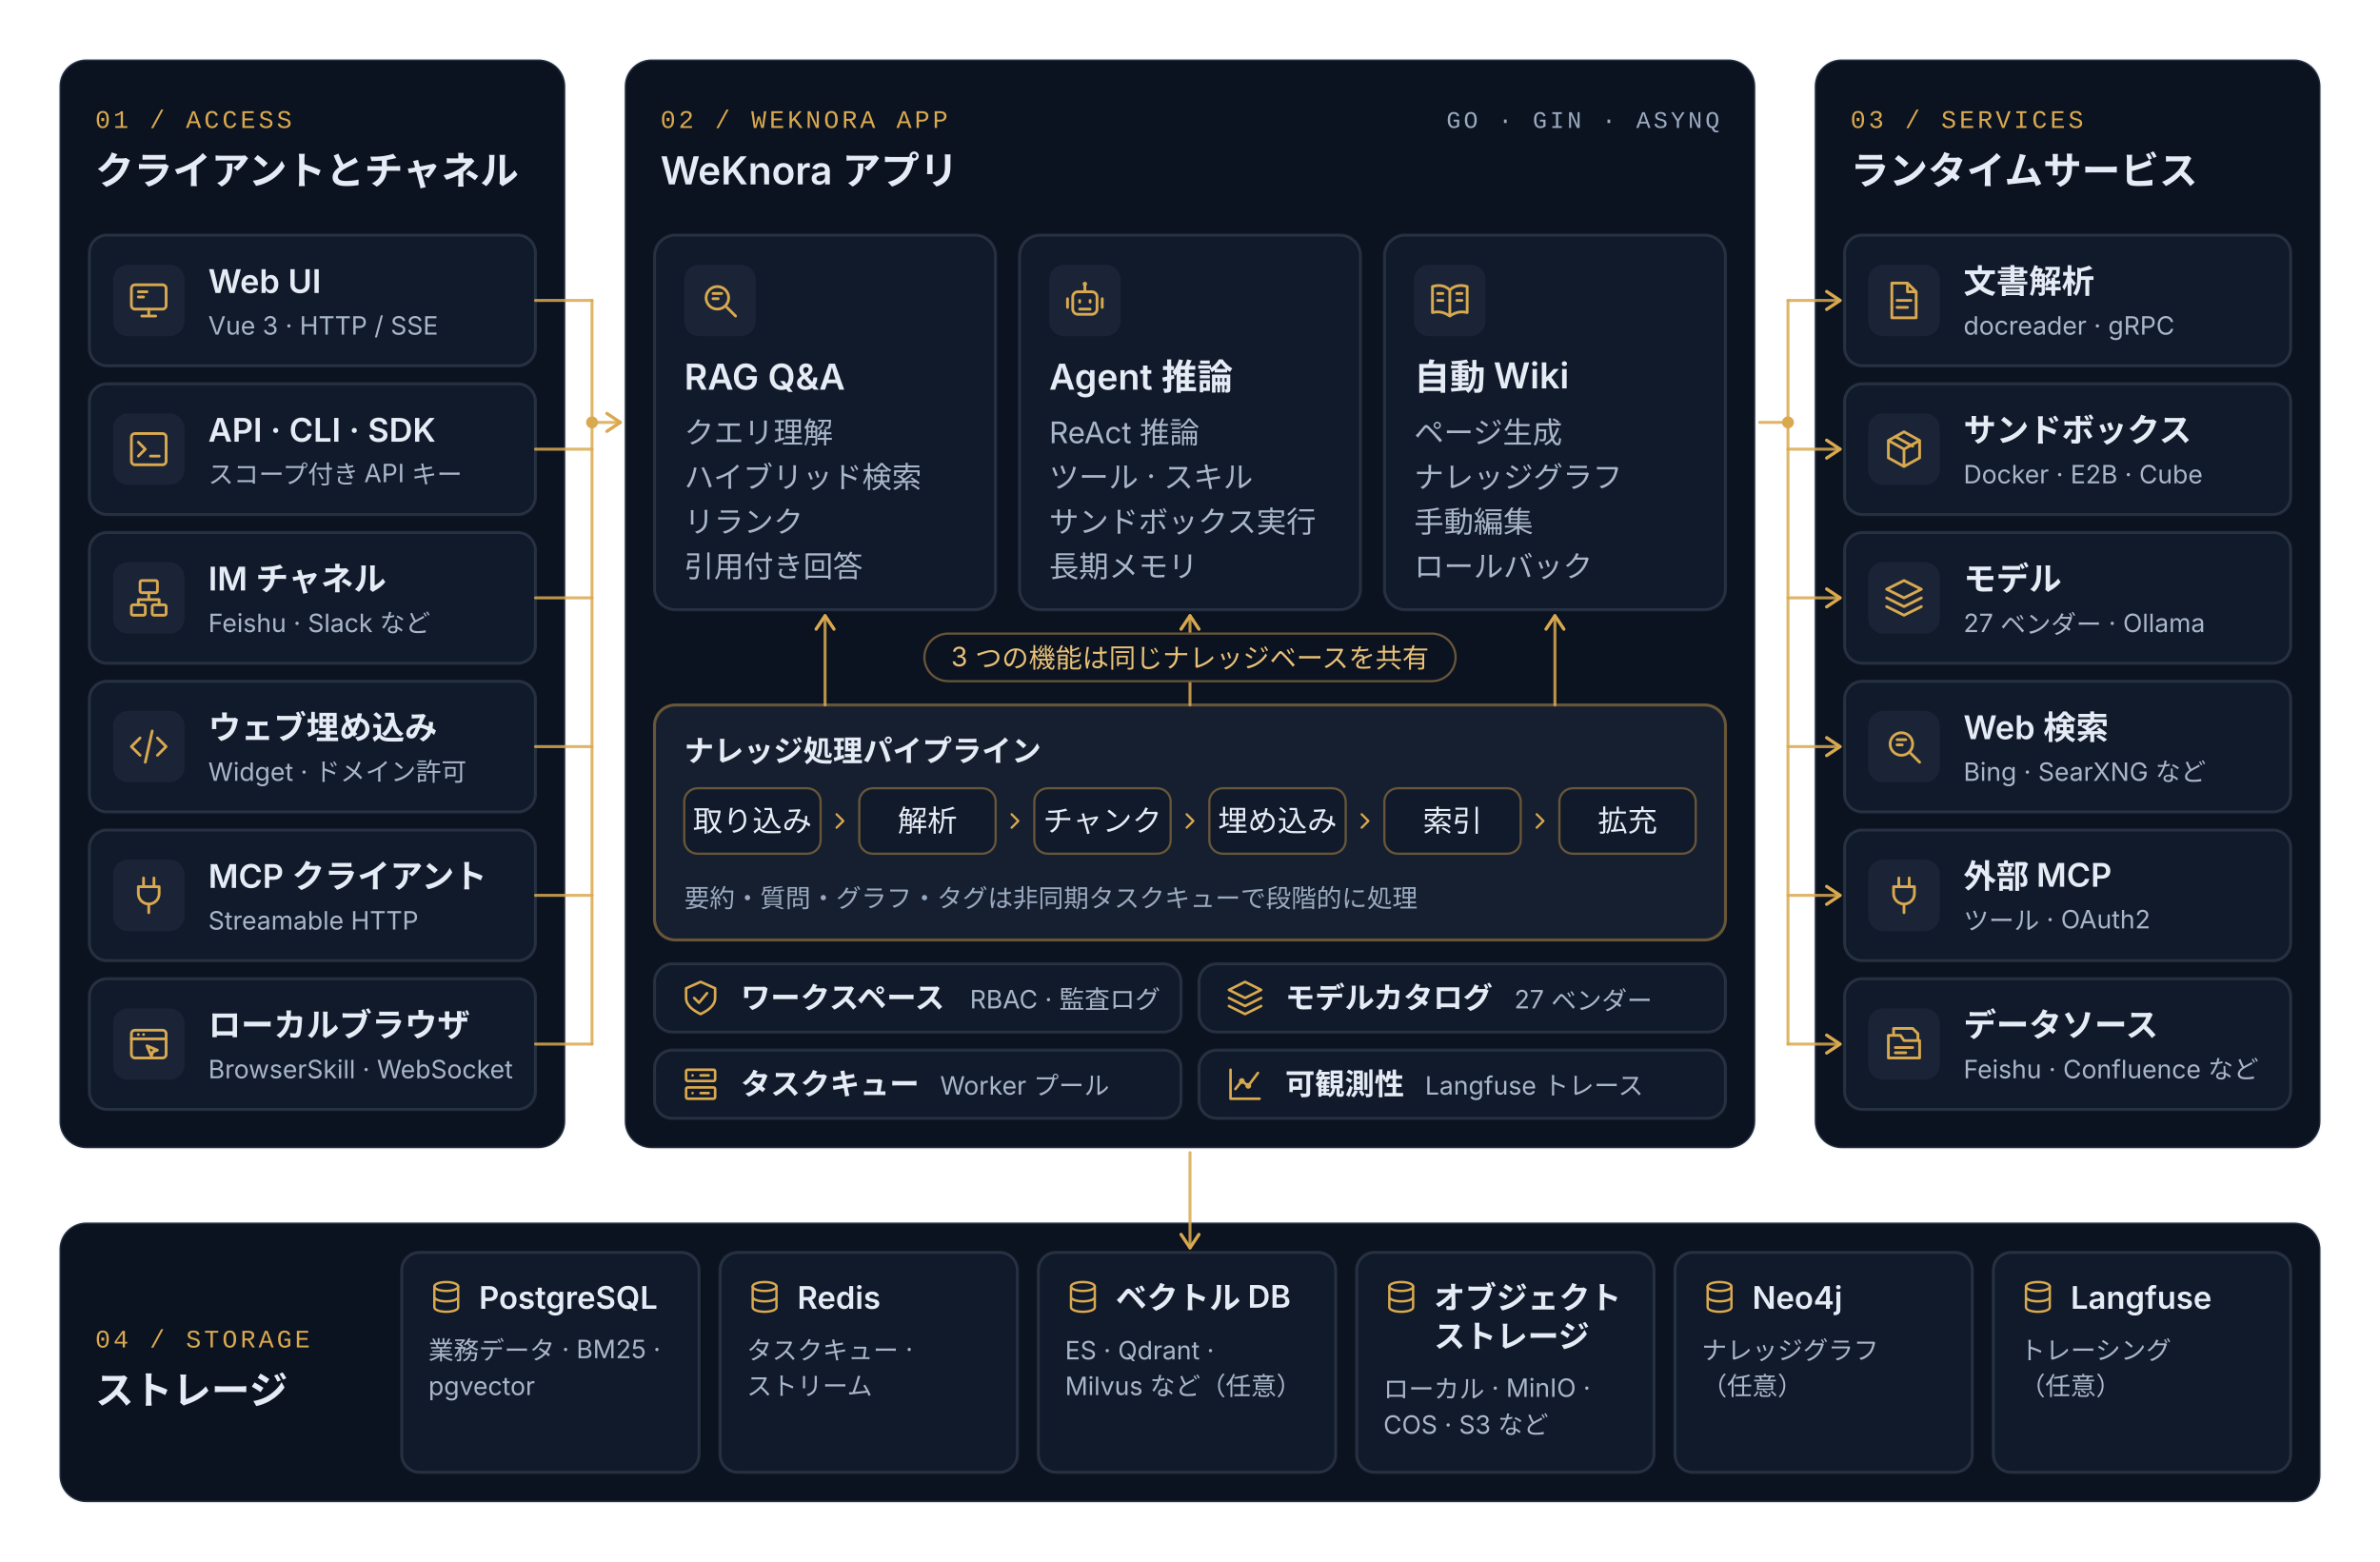
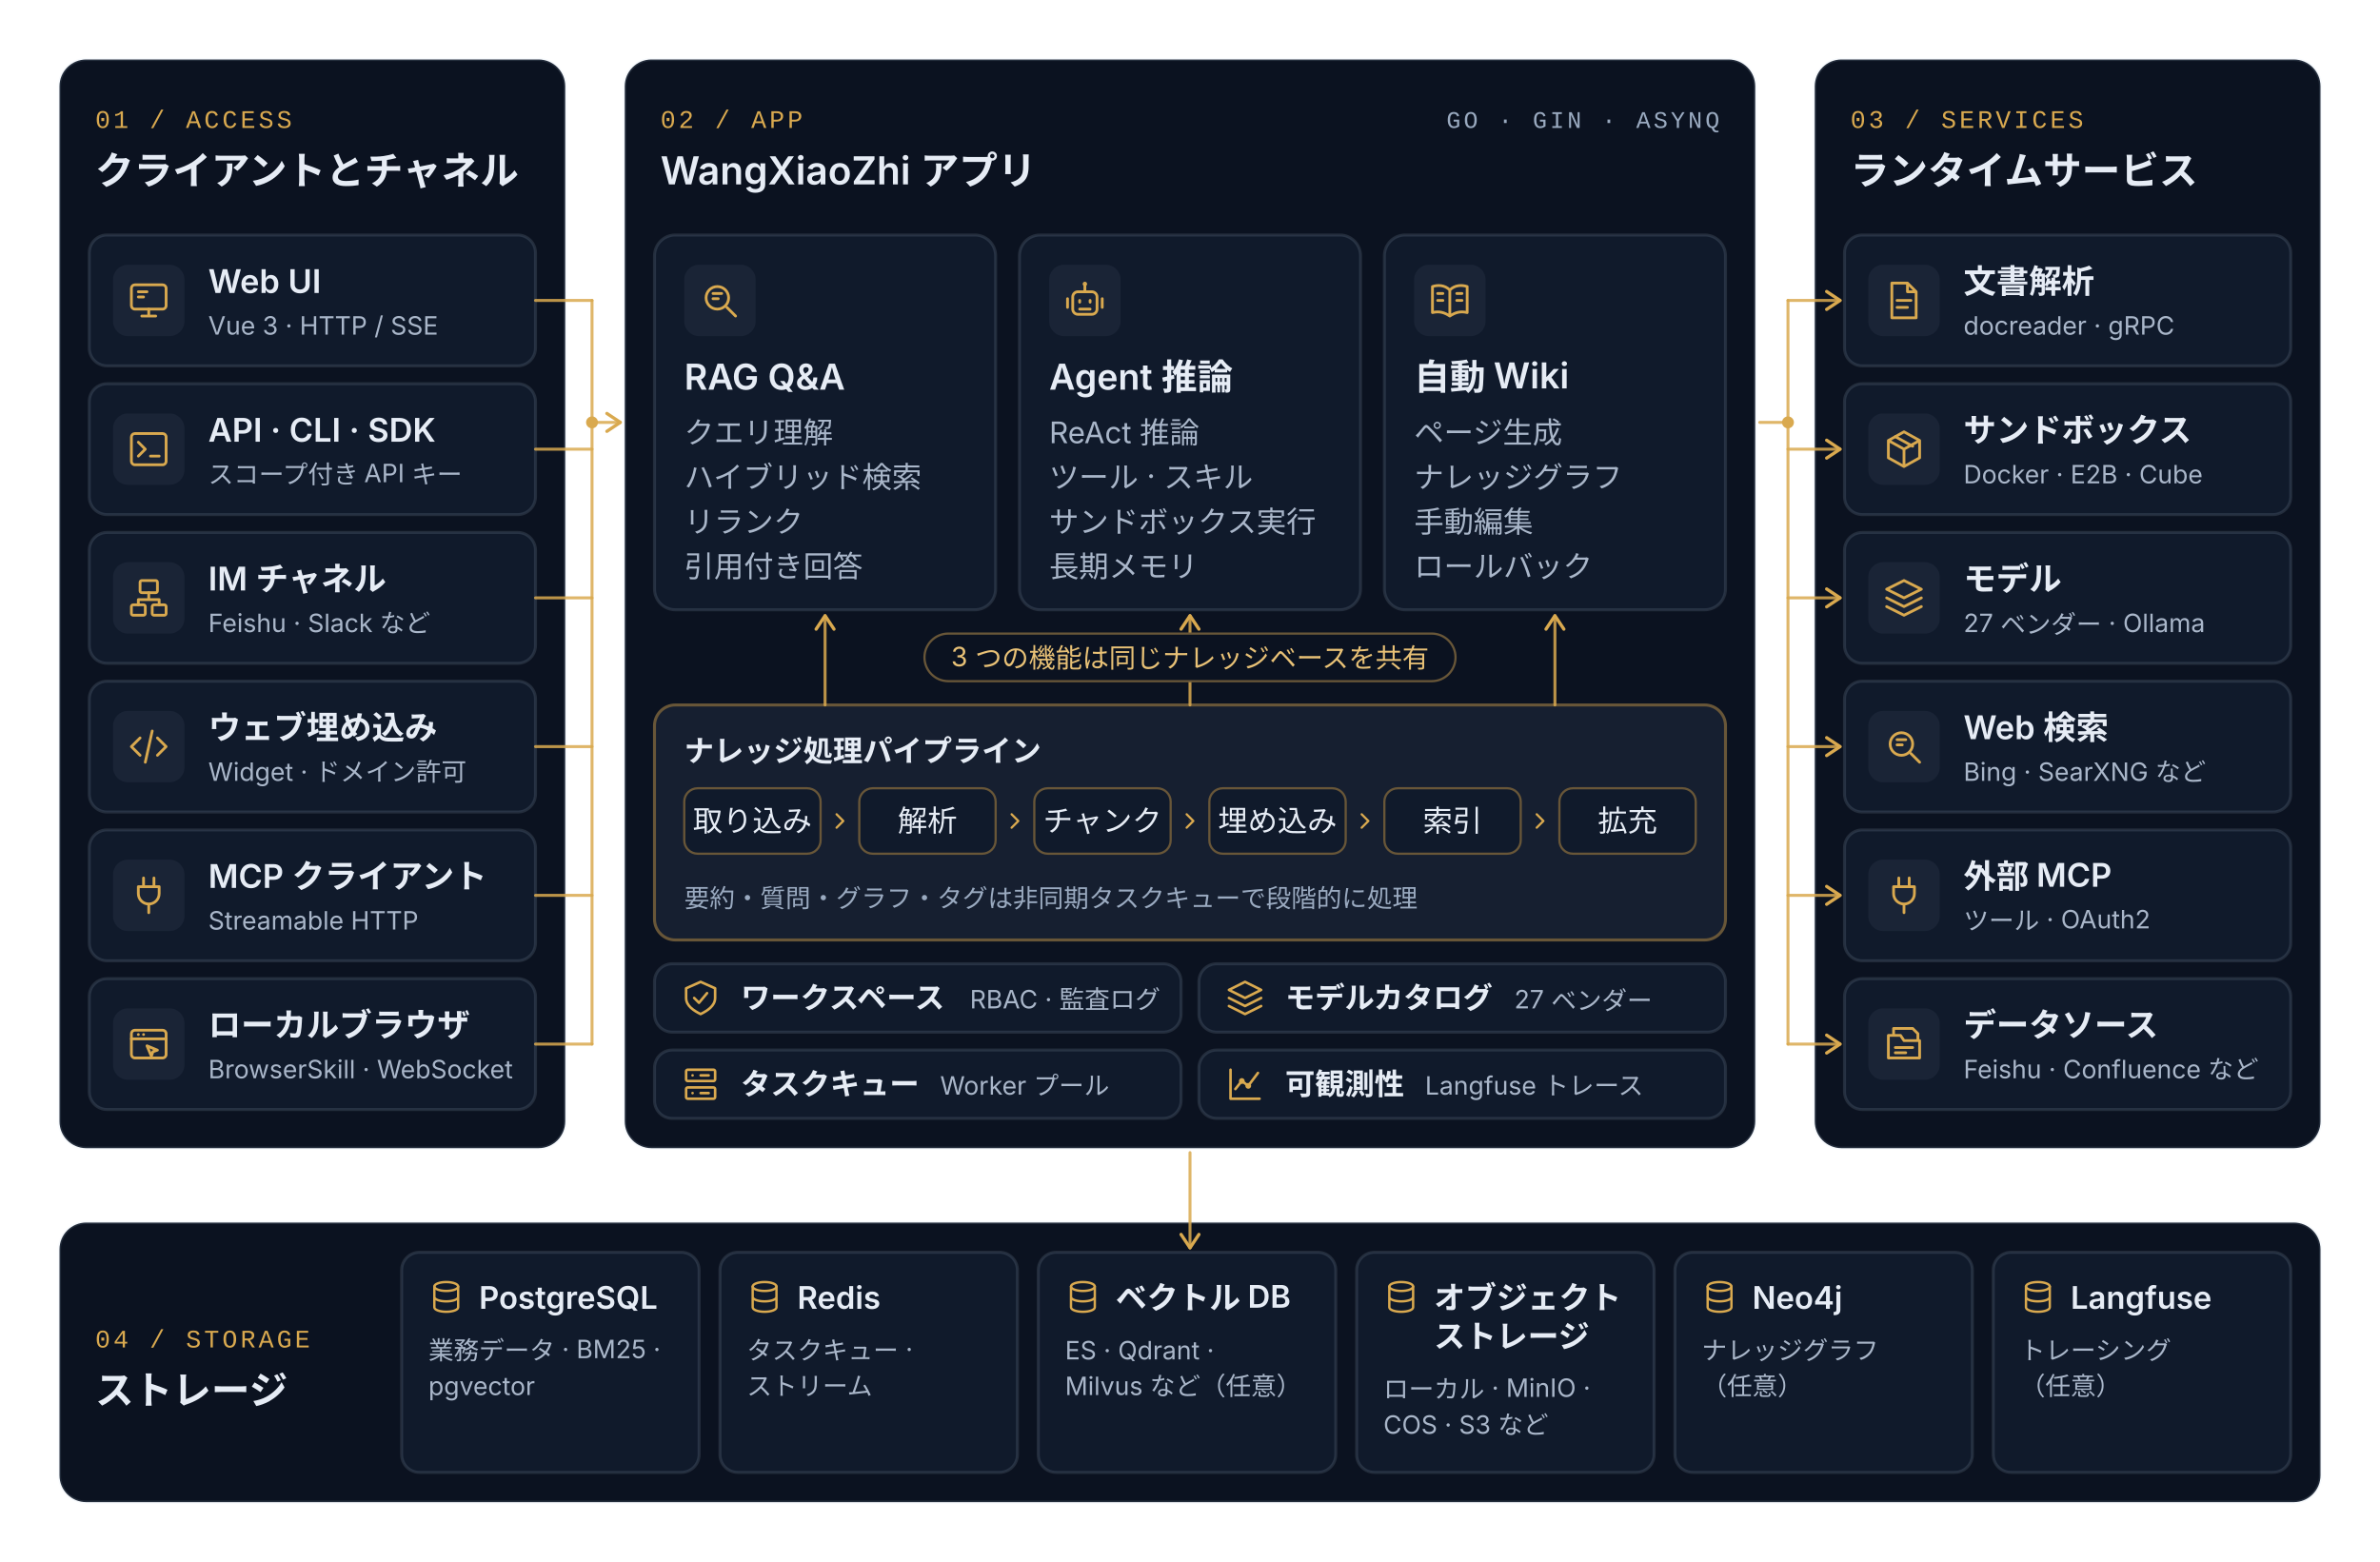
- <svg xmlns="http://www.w3.org/2000/svg" viewBox="0 0 1600 1050" width="1600" height="1050" role="img" aria-label="WeKnora architecture">
+ <svg xmlns="http://www.w3.org/2000/svg" viewBox="0 0 1600 1050" width="1600" height="1050" role="img" aria-label="WangXiaoZhi architecture">
  <rect width="1600" height="1050" fill="none" />
  <rect x="40" y="40" width="340" height="732" rx="18" fill="#0b1220" stroke="rgba(190,208,232,.14)" stroke-width="2" />
  <text x="64" y="86" font-family="'JetBrains Mono', SFMono-Regular, 'SF Mono', Menlo, Consolas, 'Liberation Mono', monospace" font-size="17" letter-spacing="2" fill="#d9a94f">01 / ACCESS</text>
  <text x="64" y="124" font-family="Inter, -apple-system, BlinkMacSystemFont, 'Segoe UI', 'Hiragino Sans', 'Hiragino Kaku Gothic ProN', 'Yu Gothic', Meiryo, 'Noto Sans CJK JP', sans-serif" font-size="26" font-weight="600" fill="#e6ecf5">クライアントとチャネル</text>
  <rect x="60" y="158" width="300" height="88" rx="12" fill="#101a2b" stroke="rgba(190,208,232,.14)" stroke-width="2" />
  <rect x="76" y="178" width="48" height="48" rx="10" fill="#1a2436" />
  <g transform="translate(86 188) scale(1.166667)" fill="none" stroke="#d9a94f" stroke-width="1.6" stroke-linecap="round" stroke-linejoin="round">
    <rect x="2" y="3" width="20" height="14" rx="2" />
    <path d="M8 21h8m-4-4v4M6 7h5m-5 3h3" />
  </g>
  <text x="140" y="197" font-family="Inter, -apple-system, BlinkMacSystemFont, 'Segoe UI', 'Hiragino Sans', 'Hiragino Kaku Gothic ProN', 'Yu Gothic', Meiryo, 'Noto Sans CJK JP', sans-serif" font-size="22" font-weight="600" fill="#e6ecf5">Web UI</text>
  <text x="140" y="225" font-family="Inter, -apple-system, BlinkMacSystemFont, 'Segoe UI', 'Hiragino Sans', 'Hiragino Kaku Gothic ProN', 'Yu Gothic', Meiryo, 'Noto Sans CJK JP', sans-serif" font-size="17" fill="#a9b6c9">Vue 3 · HTTP / SSE</text>
  <rect x="60" y="258" width="300" height="88" rx="12" fill="#101a2b" stroke="rgba(190,208,232,.14)" stroke-width="2" />
  <rect x="76" y="278" width="48" height="48" rx="10" fill="#1a2436" />
  <g transform="translate(86 288) scale(1.166667)" fill="none" stroke="#d9a94f" stroke-width="1.6" stroke-linecap="round" stroke-linejoin="round">
    <rect x="2" y="3" width="20" height="18" rx="2" />
    <path d="m6 8 4 4-4 4m7 0h5" />
  </g>
  <text x="140" y="297" font-family="Inter, -apple-system, BlinkMacSystemFont, 'Segoe UI', 'Hiragino Sans', 'Hiragino Kaku Gothic ProN', 'Yu Gothic', Meiryo, 'Noto Sans CJK JP', sans-serif" font-size="22" font-weight="600" fill="#e6ecf5">API · CLI · SDK</text>
  <text x="140" y="325" font-family="Inter, -apple-system, BlinkMacSystemFont, 'Segoe UI', 'Hiragino Sans', 'Hiragino Kaku Gothic ProN', 'Yu Gothic', Meiryo, 'Noto Sans CJK JP', sans-serif" font-size="17" fill="#a9b6c9">スコープ付き API キー</text>
  <rect x="60" y="358" width="300" height="88" rx="12" fill="#101a2b" stroke="rgba(190,208,232,.14)" stroke-width="2" />
  <rect x="76" y="378" width="48" height="48" rx="10" fill="#1a2436" />
  <g transform="translate(86 388) scale(1.166667)" fill="none" stroke="#d9a94f" stroke-width="1.6" stroke-linecap="round" stroke-linejoin="round">
    <rect x="7" y="2" width="10" height="7" rx="1" />
    <rect x="2" y="16" width="8" height="6" rx="1" />
    <rect x="14" y="16" width="8" height="6" rx="1" />
    <path d="M12 9v4m-6 3v-3h12v3" />
  </g>
  <text x="140" y="397" font-family="Inter, -apple-system, BlinkMacSystemFont, 'Segoe UI', 'Hiragino Sans', 'Hiragino Kaku Gothic ProN', 'Yu Gothic', Meiryo, 'Noto Sans CJK JP', sans-serif" font-size="22" font-weight="600" fill="#e6ecf5">IM チャネル</text>
  <text x="140" y="425" font-family="Inter, -apple-system, BlinkMacSystemFont, 'Segoe UI', 'Hiragino Sans', 'Hiragino Kaku Gothic ProN', 'Yu Gothic', Meiryo, 'Noto Sans CJK JP', sans-serif" font-size="17" fill="#a9b6c9">Feishu · Slack など</text>
  <rect x="60" y="458" width="300" height="88" rx="12" fill="#101a2b" stroke="rgba(190,208,232,.14)" stroke-width="2" />
  <rect x="76" y="478" width="48" height="48" rx="10" fill="#1a2436" />
  <g transform="translate(86 488) scale(1.166667)" fill="none" stroke="#d9a94f" stroke-width="1.6" stroke-linecap="round" stroke-linejoin="round">
    <path d="m7 7-5 5 5 5m10-10 5 5-5 5m-3-14-4 18" />
  </g>
  <text x="140" y="497" font-family="Inter, -apple-system, BlinkMacSystemFont, 'Segoe UI', 'Hiragino Sans', 'Hiragino Kaku Gothic ProN', 'Yu Gothic', Meiryo, 'Noto Sans CJK JP', sans-serif" font-size="22" font-weight="600" fill="#e6ecf5">ウェブ埋め込み</text>
  <text x="140" y="525" font-family="Inter, -apple-system, BlinkMacSystemFont, 'Segoe UI', 'Hiragino Sans', 'Hiragino Kaku Gothic ProN', 'Yu Gothic', Meiryo, 'Noto Sans CJK JP', sans-serif" font-size="17" fill="#a9b6c9">Widget · ドメイン許可</text>
  <rect x="60" y="558" width="300" height="88" rx="12" fill="#101a2b" stroke="rgba(190,208,232,.14)" stroke-width="2" />
  <rect x="76" y="578" width="48" height="48" rx="10" fill="#1a2436" />
  <g transform="translate(86 588) scale(1.166667)" fill="none" stroke="#d9a94f" stroke-width="1.6" stroke-linecap="round" stroke-linejoin="round">
    <path d="M9 2v5m6-5v5M6 7h12v4a6 6 0 0 1-12 0V7Zm6 10v5" />
  </g>
  <text x="140" y="597" font-family="Inter, -apple-system, BlinkMacSystemFont, 'Segoe UI', 'Hiragino Sans', 'Hiragino Kaku Gothic ProN', 'Yu Gothic', Meiryo, 'Noto Sans CJK JP', sans-serif" font-size="22" font-weight="600" fill="#e6ecf5">MCP クライアント</text>
  <text x="140" y="625" font-family="Inter, -apple-system, BlinkMacSystemFont, 'Segoe UI', 'Hiragino Sans', 'Hiragino Kaku Gothic ProN', 'Yu Gothic', Meiryo, 'Noto Sans CJK JP', sans-serif" font-size="17" fill="#a9b6c9">Streamable HTTP</text>
  <rect x="60" y="658" width="300" height="88" rx="12" fill="#101a2b" stroke="rgba(190,208,232,.14)" stroke-width="2" />
  <rect x="76" y="678" width="48" height="48" rx="10" fill="#1a2436" />
  <g transform="translate(86 688) scale(1.166667)" fill="none" stroke="#d9a94f" stroke-width="1.6" stroke-linecap="round" stroke-linejoin="round">
    <rect x="2" y="4" width="20" height="16" rx="2" />
    <path d="M2 9h20M6 6.5h.01M9 6.5h.01" />
    <path d="m11 13 6 2.5-2.6.9-.9 2.6Z" />
  </g>
  <text x="140" y="697" font-family="Inter, -apple-system, BlinkMacSystemFont, 'Segoe UI', 'Hiragino Sans', 'Hiragino Kaku Gothic ProN', 'Yu Gothic', Meiryo, 'Noto Sans CJK JP', sans-serif" font-size="22" font-weight="600" fill="#e6ecf5">ローカルブラウザ</text>
  <text x="140" y="725" font-family="Inter, -apple-system, BlinkMacSystemFont, 'Segoe UI', 'Hiragino Sans', 'Hiragino Kaku Gothic ProN', 'Yu Gothic', Meiryo, 'Noto Sans CJK JP', sans-serif" font-size="17" fill="#a9b6c9">BrowserSkill · WebSocket</text>
  <rect x="1220" y="40" width="340" height="732" rx="18" fill="#0b1220" stroke="rgba(190,208,232,.14)" stroke-width="2" />
  <text x="1244" y="86" font-family="'JetBrains Mono', SFMono-Regular, 'SF Mono', Menlo, Consolas, 'Liberation Mono', monospace" font-size="17" letter-spacing="2" fill="#d9a94f">03 / SERVICES</text>
  <text x="1244" y="124" font-family="Inter, -apple-system, BlinkMacSystemFont, 'Segoe UI', 'Hiragino Sans', 'Hiragino Kaku Gothic ProN', 'Yu Gothic', Meiryo, 'Noto Sans CJK JP', sans-serif" font-size="26" font-weight="600" fill="#e6ecf5">ランタイムサービス</text>
  <rect x="1240" y="158" width="300" height="88" rx="12" fill="#101a2b" stroke="rgba(190,208,232,.14)" stroke-width="2" />
  <rect x="1256" y="178" width="48" height="48" rx="10" fill="#1a2436" />
  <g transform="translate(1266 188) scale(1.166667)" fill="none" stroke="#d9a94f" stroke-width="1.6" stroke-linecap="round" stroke-linejoin="round">
    <path d="M14 2H5v20h14V7l-5-5Zm0 0v5h5M8 12h8m-8 4h6" />
  </g>
  <text x="1320" y="197" font-family="Inter, -apple-system, BlinkMacSystemFont, 'Segoe UI', 'Hiragino Sans', 'Hiragino Kaku Gothic ProN', 'Yu Gothic', Meiryo, 'Noto Sans CJK JP', sans-serif" font-size="22" font-weight="600" fill="#e6ecf5">文書解析</text>
  <text x="1320" y="225" font-family="Inter, -apple-system, BlinkMacSystemFont, 'Segoe UI', 'Hiragino Sans', 'Hiragino Kaku Gothic ProN', 'Yu Gothic', Meiryo, 'Noto Sans CJK JP', sans-serif" font-size="17" fill="#a9b6c9">docreader · gRPC</text>
  <rect x="1240" y="258" width="300" height="88" rx="12" fill="#101a2b" stroke="rgba(190,208,232,.14)" stroke-width="2" />
  <rect x="1256" y="278" width="48" height="48" rx="10" fill="#1a2436" />
  <g transform="translate(1266 288) scale(1.166667)" fill="none" stroke="#d9a94f" stroke-width="1.6" stroke-linecap="round" stroke-linejoin="round">
    <path d="m12 2 9 5v10l-9 5-9-5V7l9-5Zm0 10 9-5M12 12 3 7m9 5v10" />
    <path d="m7 4.8 10 5.5" />
  </g>
  <text x="1320" y="297" font-family="Inter, -apple-system, BlinkMacSystemFont, 'Segoe UI', 'Hiragino Sans', 'Hiragino Kaku Gothic ProN', 'Yu Gothic', Meiryo, 'Noto Sans CJK JP', sans-serif" font-size="22" font-weight="600" fill="#e6ecf5">サンドボックス</text>
  <text x="1320" y="325" font-family="Inter, -apple-system, BlinkMacSystemFont, 'Segoe UI', 'Hiragino Sans', 'Hiragino Kaku Gothic ProN', 'Yu Gothic', Meiryo, 'Noto Sans CJK JP', sans-serif" font-size="17" fill="#a9b6c9">Docker · E2B · Cube</text>
  <rect x="1240" y="358" width="300" height="88" rx="12" fill="#101a2b" stroke="rgba(190,208,232,.14)" stroke-width="2" />
  <rect x="1256" y="378" width="48" height="48" rx="10" fill="#1a2436" />
  <g transform="translate(1266 388) scale(1.166667)" fill="none" stroke="#d9a94f" stroke-width="1.6" stroke-linecap="round" stroke-linejoin="round">
    <path d="m12 2 10 5-10 5L2 7l10-5Zm-10 10 10 5 10-5M2 17l10 5 10-5" />
  </g>
  <text x="1320" y="397" font-family="Inter, -apple-system, BlinkMacSystemFont, 'Segoe UI', 'Hiragino Sans', 'Hiragino Kaku Gothic ProN', 'Yu Gothic', Meiryo, 'Noto Sans CJK JP', sans-serif" font-size="22" font-weight="600" fill="#e6ecf5">モデル</text>
  <text x="1320" y="425" font-family="Inter, -apple-system, BlinkMacSystemFont, 'Segoe UI', 'Hiragino Sans', 'Hiragino Kaku Gothic ProN', 'Yu Gothic', Meiryo, 'Noto Sans CJK JP', sans-serif" font-size="17" fill="#a9b6c9">27 ベンダー · Ollama</text>
  <rect x="1240" y="458" width="300" height="88" rx="12" fill="#101a2b" stroke="rgba(190,208,232,.14)" stroke-width="2" />
  <rect x="1256" y="478" width="48" height="48" rx="10" fill="#1a2436" />
  <g transform="translate(1266 488) scale(1.166667)" fill="none" stroke="#d9a94f" stroke-width="1.6" stroke-linecap="round" stroke-linejoin="round">
    <circle cx="10.5" cy="10.5" r="6.5" />
    <path d="m16 16 5 5M8 8h5M8 11h3" />
  </g>
  <text x="1320" y="497" font-family="Inter, -apple-system, BlinkMacSystemFont, 'Segoe UI', 'Hiragino Sans', 'Hiragino Kaku Gothic ProN', 'Yu Gothic', Meiryo, 'Noto Sans CJK JP', sans-serif" font-size="22" font-weight="600" fill="#e6ecf5">Web 検索</text>
  <text x="1320" y="525" font-family="Inter, -apple-system, BlinkMacSystemFont, 'Segoe UI', 'Hiragino Sans', 'Hiragino Kaku Gothic ProN', 'Yu Gothic', Meiryo, 'Noto Sans CJK JP', sans-serif" font-size="17" fill="#a9b6c9">Bing · SearXNG など</text>
  <rect x="1240" y="558" width="300" height="88" rx="12" fill="#101a2b" stroke="rgba(190,208,232,.14)" stroke-width="2" />
  <rect x="1256" y="578" width="48" height="48" rx="10" fill="#1a2436" />
  <g transform="translate(1266 588) scale(1.166667)" fill="none" stroke="#d9a94f" stroke-width="1.6" stroke-linecap="round" stroke-linejoin="round">
    <path d="M9 2v5m6-5v5M6 7h12v4a6 6 0 0 1-12 0V7Zm6 10v5" />
  </g>
  <text x="1320" y="597" font-family="Inter, -apple-system, BlinkMacSystemFont, 'Segoe UI', 'Hiragino Sans', 'Hiragino Kaku Gothic ProN', 'Yu Gothic', Meiryo, 'Noto Sans CJK JP', sans-serif" font-size="22" font-weight="600" fill="#e6ecf5">外部 MCP</text>
  <text x="1320" y="625" font-family="Inter, -apple-system, BlinkMacSystemFont, 'Segoe UI', 'Hiragino Sans', 'Hiragino Kaku Gothic ProN', 'Yu Gothic', Meiryo, 'Noto Sans CJK JP', sans-serif" font-size="17" fill="#a9b6c9">ツール · OAuth2</text>
  <rect x="1240" y="658" width="300" height="88" rx="12" fill="#101a2b" stroke="rgba(190,208,232,.14)" stroke-width="2" />
  <rect x="1256" y="678" width="48" height="48" rx="10" fill="#1a2436" />
  <g transform="translate(1266 688) scale(1.166667)" fill="none" stroke="#d9a94f" stroke-width="1.6" stroke-linecap="round" stroke-linejoin="round">
    <path d="M3 7h7l2 3h9v10H3V7Zm3 0V3h11l3 3v4" />
    <path d="M7 14h10m-10 3h6" />
  </g>
  <text x="1320" y="697" font-family="Inter, -apple-system, BlinkMacSystemFont, 'Segoe UI', 'Hiragino Sans', 'Hiragino Kaku Gothic ProN', 'Yu Gothic', Meiryo, 'Noto Sans CJK JP', sans-serif" font-size="22" font-weight="600" fill="#e6ecf5">データソース</text>
  <text x="1320" y="725" font-family="Inter, -apple-system, BlinkMacSystemFont, 'Segoe UI', 'Hiragino Sans', 'Hiragino Kaku Gothic ProN', 'Yu Gothic', Meiryo, 'Noto Sans CJK JP', sans-serif" font-size="17" fill="#a9b6c9">Feishu · Confluence など</text>
  <rect x="420" y="40" width="760" height="732" rx="18" fill="#0b1220" stroke="rgba(190,208,232,.14)" stroke-width="2" />
-   <text x="444" y="86" font-family="'JetBrains Mono', SFMono-Regular, 'SF Mono', Menlo, Consolas, 'Liberation Mono', monospace" font-size="17" letter-spacing="2" fill="#d9a94f">02 / WEKNORA APP</text>
-   <text x="444" y="124" font-family="Inter, -apple-system, BlinkMacSystemFont, 'Segoe UI', 'Hiragino Sans', 'Hiragino Kaku Gothic ProN', 'Yu Gothic', Meiryo, 'Noto Sans CJK JP', sans-serif" font-size="26" font-weight="600" fill="#e6ecf5">WeKnora アプリ</text>
+   <text x="444" y="86" font-family="'JetBrains Mono', SFMono-Regular, 'SF Mono', Menlo, Consolas, 'Liberation Mono', monospace" font-size="17" letter-spacing="2" fill="#d9a94f">02 / APP</text>
+   <text x="444" y="124" font-family="Inter, -apple-system, BlinkMacSystemFont, 'Segoe UI', 'Hiragino Sans', 'Hiragino Kaku Gothic ProN', 'Yu Gothic', Meiryo, 'Noto Sans CJK JP', sans-serif" font-size="26" font-weight="600" fill="#e6ecf5">WangXiaoZhi アプリ</text>
  <text x="1156" y="86" text-anchor="end" font-family="'JetBrains Mono', SFMono-Regular, 'SF Mono', Menlo, Consolas, 'Liberation Mono', monospace" font-size="16" letter-spacing="2" fill="#9aaac0">GO · GIN · ASYNQ</text>
  <rect x="440.0" y="158" width="229.333" height="252" rx="14" fill="#101a2b" stroke="rgba(190,208,232,.14)" stroke-width="2" />
  <rect x="460.0" y="178" width="48" height="48" rx="10" fill="#1a2436" />
  <g transform="translate(470.0 188) scale(1.166667)" fill="none" stroke="#d9a94f" stroke-width="1.6" stroke-linecap="round" stroke-linejoin="round">
    <circle cx="10.5" cy="10.5" r="6.5" />
    <path d="m16 16 5 5M8 8h5M8 11h3" />
  </g>
  <text x="460.0" y="262" font-family="Inter, -apple-system, BlinkMacSystemFont, 'Segoe UI', 'Hiragino Sans', 'Hiragino Kaku Gothic ProN', 'Yu Gothic', Meiryo, 'Noto Sans CJK JP', sans-serif" font-size="24" font-weight="600" fill="#e6ecf5">RAG Q&amp;A</text>
  <text x="460.0" y="298" font-family="Inter, -apple-system, BlinkMacSystemFont, 'Segoe UI', 'Hiragino Sans', 'Hiragino Kaku Gothic ProN', 'Yu Gothic', Meiryo, 'Noto Sans CJK JP', sans-serif" font-size="20" fill="#a9b6c9">クエリ理解</text>
  <text x="460.0" y="328" font-family="Inter, -apple-system, BlinkMacSystemFont, 'Segoe UI', 'Hiragino Sans', 'Hiragino Kaku Gothic ProN', 'Yu Gothic', Meiryo, 'Noto Sans CJK JP', sans-serif" font-size="20" fill="#a9b6c9">ハイブリッド検索</text>
  <text x="460.0" y="358" font-family="Inter, -apple-system, BlinkMacSystemFont, 'Segoe UI', 'Hiragino Sans', 'Hiragino Kaku Gothic ProN', 'Yu Gothic', Meiryo, 'Noto Sans CJK JP', sans-serif" font-size="20" fill="#a9b6c9">リランク</text>
  <text x="460.0" y="388" font-family="Inter, -apple-system, BlinkMacSystemFont, 'Segoe UI', 'Hiragino Sans', 'Hiragino Kaku Gothic ProN', 'Yu Gothic', Meiryo, 'Noto Sans CJK JP', sans-serif" font-size="20" fill="#a9b6c9">引用付き回答</text>
  <rect x="685.333" y="158" width="229.333" height="252" rx="14" fill="#101a2b" stroke="rgba(190,208,232,.14)" stroke-width="2" />
  <rect x="705.333" y="178" width="48" height="48" rx="10" fill="#1a2436" />
  <g transform="translate(715.3333 188) scale(1.166667)" fill="none" stroke="#d9a94f" stroke-width="1.6" stroke-linecap="round" stroke-linejoin="round">
    <rect x="5" y="7" width="14" height="13" rx="3" />
    <path d="M12 3v4M2 11v5m20-5v5M9 12v1m6-1v1m-6 4h6" />
    <circle cx="12" cy="2.5" r=".5" />
  </g>
  <text x="705.333" y="262" font-family="Inter, -apple-system, BlinkMacSystemFont, 'Segoe UI', 'Hiragino Sans', 'Hiragino Kaku Gothic ProN', 'Yu Gothic', Meiryo, 'Noto Sans CJK JP', sans-serif" font-size="24" font-weight="600" fill="#e6ecf5">Agent 推論</text>
  <text x="705.333" y="298" font-family="Inter, -apple-system, BlinkMacSystemFont, 'Segoe UI', 'Hiragino Sans', 'Hiragino Kaku Gothic ProN', 'Yu Gothic', Meiryo, 'Noto Sans CJK JP', sans-serif" font-size="20" fill="#a9b6c9">ReAct 推論</text>
  <text x="705.333" y="328" font-family="Inter, -apple-system, BlinkMacSystemFont, 'Segoe UI', 'Hiragino Sans', 'Hiragino Kaku Gothic ProN', 'Yu Gothic', Meiryo, 'Noto Sans CJK JP', sans-serif" font-size="20" fill="#a9b6c9">ツール · スキル</text>
  <text x="705.333" y="358" font-family="Inter, -apple-system, BlinkMacSystemFont, 'Segoe UI', 'Hiragino Sans', 'Hiragino Kaku Gothic ProN', 'Yu Gothic', Meiryo, 'Noto Sans CJK JP', sans-serif" font-size="20" fill="#a9b6c9">サンドボックス実行</text>
  <text x="705.333" y="388" font-family="Inter, -apple-system, BlinkMacSystemFont, 'Segoe UI', 'Hiragino Sans', 'Hiragino Kaku Gothic ProN', 'Yu Gothic', Meiryo, 'Noto Sans CJK JP', sans-serif" font-size="20" fill="#a9b6c9">長期メモリ</text>
  <rect x="930.667" y="158" width="229.333" height="252" rx="14" fill="#101a2b" stroke="rgba(190,208,232,.14)" stroke-width="2" />
  <rect x="950.667" y="178" width="48" height="48" rx="10" fill="#1a2436" />
  <g transform="translate(960.6667 188) scale(1.166667)" fill="none" stroke="#d9a94f" stroke-width="1.6" stroke-linecap="round" stroke-linejoin="round">
    <path d="M12 6C9 3 5 3 2 4v15c4-1 7 0 10 2 3-2 6-3 10-2V4c-3-1-7-1-10 2v15" />
    <path d="M5 8h3m-3 4h3m8-4h3m-3 4h3" />
  </g>
  <text x="950.667" y="262" font-family="Inter, -apple-system, BlinkMacSystemFont, 'Segoe UI', 'Hiragino Sans', 'Hiragino Kaku Gothic ProN', 'Yu Gothic', Meiryo, 'Noto Sans CJK JP', sans-serif" font-size="24" font-weight="600" fill="#e6ecf5">自動 Wiki</text>
  <text x="950.667" y="298" font-family="Inter, -apple-system, BlinkMacSystemFont, 'Segoe UI', 'Hiragino Sans', 'Hiragino Kaku Gothic ProN', 'Yu Gothic', Meiryo, 'Noto Sans CJK JP', sans-serif" font-size="20" fill="#a9b6c9">ページ生成</text>
  <text x="950.667" y="328" font-family="Inter, -apple-system, BlinkMacSystemFont, 'Segoe UI', 'Hiragino Sans', 'Hiragino Kaku Gothic ProN', 'Yu Gothic', Meiryo, 'Noto Sans CJK JP', sans-serif" font-size="20" fill="#a9b6c9">ナレッジグラフ</text>
  <text x="950.667" y="358" font-family="Inter, -apple-system, BlinkMacSystemFont, 'Segoe UI', 'Hiragino Sans', 'Hiragino Kaku Gothic ProN', 'Yu Gothic', Meiryo, 'Noto Sans CJK JP', sans-serif" font-size="20" fill="#a9b6c9">手動編集</text>
  <text x="950.667" y="388" font-family="Inter, -apple-system, BlinkMacSystemFont, 'Segoe UI', 'Hiragino Sans', 'Hiragino Kaku Gothic ProN', 'Yu Gothic', Meiryo, 'Noto Sans CJK JP', sans-serif" font-size="20" fill="#a9b6c9">ロールバック</text>
  <rect x="440" y="474" width="720" height="158" rx="14" fill="#161f30" stroke="#685638" stroke-width="2" />
  <path d="M554.667 474V414" fill="none" stroke="#d9a94f" stroke-width="2" stroke-linecap="round" opacity=".85" />
  <path d="M548.667 423L554.667 414L560.667 423" fill="none" stroke="#d9a94f" stroke-width="2.2" stroke-linecap="round" stroke-linejoin="round" />
  <path d="M800.0 474V414" fill="none" stroke="#d9a94f" stroke-width="2" stroke-linecap="round" opacity=".85" />
  <path d="M794.0 423L800.0 414L806.0 423" fill="none" stroke="#d9a94f" stroke-width="2.2" stroke-linecap="round" stroke-linejoin="round" />
  <path d="M1045.333 474V414" fill="none" stroke="#d9a94f" stroke-width="2" stroke-linecap="round" opacity=".85" />
  <path d="M1039.333 423L1045.333 414L1051.333 423" fill="none" stroke="#d9a94f" stroke-width="2.2" stroke-linecap="round" stroke-linejoin="round" />
-   <rect x="621.44" y="426" width="357.12" height="32" rx="16" fill="#0b1220" stroke="#685638" stroke-width="1.5" />
+   <rect x="621.495" y="426" width="357.01" height="32" rx="16" fill="#0b1220" stroke="#685638" stroke-width="1.5" />
  <text x="800.0" y="448" text-anchor="middle" font-family="Inter, -apple-system, BlinkMacSystemFont, 'Segoe UI', 'Hiragino Sans', 'Hiragino Kaku Gothic ProN', 'Yu Gothic', Meiryo, 'Noto Sans CJK JP', sans-serif" font-size="18" fill="#e8c176">3 つの機能は同じナレッジベースを共有</text>
  <text x="460" y="512" font-family="Inter, -apple-system, BlinkMacSystemFont, 'Segoe UI', 'Hiragino Sans', 'Hiragino Kaku Gothic ProN', 'Yu Gothic', Meiryo, 'Noto Sans CJK JP', sans-serif" font-size="20" font-weight="600" fill="#e6ecf5">ナレッジ処理パイプライン</text>
  <rect x="460.0" y="530" width="91.667" height="44" rx="9" fill="#101a2b" stroke="#685638" stroke-width="1.5" />
  <text x="505.833" y="559" text-anchor="middle" font-family="Inter, -apple-system, BlinkMacSystemFont, 'Segoe UI', 'Hiragino Sans', 'Hiragino Kaku Gothic ProN', 'Yu Gothic', Meiryo, 'Noto Sans CJK JP', sans-serif" font-size="20" fill="#e6ecf5">取り込み</text>
  <g transform="translate(555.6667 543) scale(0.75)" fill="none" stroke="#d9a94f" stroke-width="2" stroke-linecap="round" stroke-linejoin="round">
    <path d="m9 6 6 6-6 6" />
  </g>
  <rect x="577.667" y="530" width="91.667" height="44" rx="9" fill="#101a2b" stroke="#685638" stroke-width="1.5" />
  <text x="623.5" y="559" text-anchor="middle" font-family="Inter, -apple-system, BlinkMacSystemFont, 'Segoe UI', 'Hiragino Sans', 'Hiragino Kaku Gothic ProN', 'Yu Gothic', Meiryo, 'Noto Sans CJK JP', sans-serif" font-size="20" fill="#e6ecf5">解析</text>
  <g transform="translate(673.3333 543) scale(0.75)" fill="none" stroke="#d9a94f" stroke-width="2" stroke-linecap="round" stroke-linejoin="round">
    <path d="m9 6 6 6-6 6" />
  </g>
  <rect x="695.333" y="530" width="91.667" height="44" rx="9" fill="#101a2b" stroke="#685638" stroke-width="1.5" />
  <text x="741.167" y="559" text-anchor="middle" font-family="Inter, -apple-system, BlinkMacSystemFont, 'Segoe UI', 'Hiragino Sans', 'Hiragino Kaku Gothic ProN', 'Yu Gothic', Meiryo, 'Noto Sans CJK JP', sans-serif" font-size="20" fill="#e6ecf5">チャンク</text>
  <g transform="translate(791.0 543) scale(0.75)" fill="none" stroke="#d9a94f" stroke-width="2" stroke-linecap="round" stroke-linejoin="round">
    <path d="m9 6 6 6-6 6" />
  </g>
  <rect x="813.0" y="530" width="91.667" height="44" rx="9" fill="#101a2b" stroke="#685638" stroke-width="1.5" />
  <text x="858.833" y="559" text-anchor="middle" font-family="Inter, -apple-system, BlinkMacSystemFont, 'Segoe UI', 'Hiragino Sans', 'Hiragino Kaku Gothic ProN', 'Yu Gothic', Meiryo, 'Noto Sans CJK JP', sans-serif" font-size="20" fill="#e6ecf5">埋め込み</text>
  <g transform="translate(908.6667 543) scale(0.75)" fill="none" stroke="#d9a94f" stroke-width="2" stroke-linecap="round" stroke-linejoin="round">
    <path d="m9 6 6 6-6 6" />
  </g>
  <rect x="930.667" y="530" width="91.667" height="44" rx="9" fill="#101a2b" stroke="#685638" stroke-width="1.5" />
  <text x="976.5" y="559" text-anchor="middle" font-family="Inter, -apple-system, BlinkMacSystemFont, 'Segoe UI', 'Hiragino Sans', 'Hiragino Kaku Gothic ProN', 'Yu Gothic', Meiryo, 'Noto Sans CJK JP', sans-serif" font-size="20" fill="#e6ecf5">索引</text>
  <g transform="translate(1026.333 543) scale(0.75)" fill="none" stroke="#d9a94f" stroke-width="2" stroke-linecap="round" stroke-linejoin="round">
    <path d="m9 6 6 6-6 6" />
  </g>
  <rect x="1048.333" y="530" width="91.667" height="44" rx="9" fill="#101a2b" stroke="#685638" stroke-width="1.5" />
  <text x="1094.167" y="559" text-anchor="middle" font-family="Inter, -apple-system, BlinkMacSystemFont, 'Segoe UI', 'Hiragino Sans', 'Hiragino Kaku Gothic ProN', 'Yu Gothic', Meiryo, 'Noto Sans CJK JP', sans-serif" font-size="20" fill="#e6ecf5">拡充</text>
  <text x="460" y="610" font-family="Inter, -apple-system, BlinkMacSystemFont, 'Segoe UI', 'Hiragino Sans', 'Hiragino Kaku Gothic ProN', 'Yu Gothic', Meiryo, 'Noto Sans CJK JP', sans-serif" font-size="17" fill="#9aaac0">要約・質問・グラフ・タグは非同期タスクキューで段階的に処理</text>
  <rect x="440.0" y="648.0" width="354.0" height="46.0" rx="12" fill="#101a2b" stroke="rgba(190,208,232,.14)" stroke-width="2" />
  <g transform="translate(458.0 658.0) scale(1.083333)" fill="none" stroke="#d9a94f" stroke-width="1.6" stroke-linecap="round" stroke-linejoin="round">
    <path d="m12 2 9 4v6c0 5-5 8-9 10-4-2-9-5-9-10V6l9-4Z" />
    <path d="m8 12 3 3 5-6" />
  </g>
  <text x="498.0" y="678.0" font-family="Inter, -apple-system, BlinkMacSystemFont, 'Segoe UI', 'Hiragino Sans', 'Hiragino Kaku Gothic ProN', 'Yu Gothic', Meiryo, 'Noto Sans CJK JP', sans-serif" font-size="20" font-weight="600" fill="#e6ecf5">ワークスペース</text>
  <text x="652.0" y="678.0" font-family="Inter, -apple-system, BlinkMacSystemFont, 'Segoe UI', 'Hiragino Sans', 'Hiragino Kaku Gothic ProN', 'Yu Gothic', Meiryo, 'Noto Sans CJK JP', sans-serif" font-size="17" fill="#a9b6c9">RBAC · 監査ログ</text>
  <rect x="806.0" y="648.0" width="354.0" height="46.0" rx="12" fill="#101a2b" stroke="rgba(190,208,232,.14)" stroke-width="2" />
  <g transform="translate(824.0 658.0) scale(1.083333)" fill="none" stroke="#d9a94f" stroke-width="1.6" stroke-linecap="round" stroke-linejoin="round">
    <path d="m12 2 10 5-10 5L2 7l10-5Zm-10 10 10 5 10-5M2 17l10 5 10-5" />
  </g>
  <text x="864.0" y="678.0" font-family="Inter, -apple-system, BlinkMacSystemFont, 'Segoe UI', 'Hiragino Sans', 'Hiragino Kaku Gothic ProN', 'Yu Gothic', Meiryo, 'Noto Sans CJK JP', sans-serif" font-size="20" font-weight="600" fill="#e6ecf5">モデルカタログ</text>
  <text x="1018.0" y="678.0" font-family="Inter, -apple-system, BlinkMacSystemFont, 'Segoe UI', 'Hiragino Sans', 'Hiragino Kaku Gothic ProN', 'Yu Gothic', Meiryo, 'Noto Sans CJK JP', sans-serif" font-size="17" fill="#a9b6c9">27 ベンダー</text>
  <rect x="440.0" y="706.0" width="354.0" height="46.0" rx="12" fill="#101a2b" stroke="rgba(190,208,232,.14)" stroke-width="2" />
  <g transform="translate(458.0 716.0) scale(1.083333)" fill="none" stroke="#d9a94f" stroke-width="1.6" stroke-linecap="round" stroke-linejoin="round">
    <rect x="3" y="3" width="18" height="7" rx="1" />
    <rect x="3" y="14" width="18" height="7" rx="1" />
    <path d="M7 6.5h.01M7 17.5h.01M12 6.5h5m-5 11h5" />
  </g>
  <text x="498.0" y="736.0" font-family="Inter, -apple-system, BlinkMacSystemFont, 'Segoe UI', 'Hiragino Sans', 'Hiragino Kaku Gothic ProN', 'Yu Gothic', Meiryo, 'Noto Sans CJK JP', sans-serif" font-size="20" font-weight="600" fill="#e6ecf5">タスクキュー</text>
  <text x="632.0" y="736.0" font-family="Inter, -apple-system, BlinkMacSystemFont, 'Segoe UI', 'Hiragino Sans', 'Hiragino Kaku Gothic ProN', 'Yu Gothic', Meiryo, 'Noto Sans CJK JP', sans-serif" font-size="17" fill="#a9b6c9">Worker プール</text>
  <rect x="806.0" y="706.0" width="354.0" height="46.0" rx="12" fill="#101a2b" stroke="rgba(190,208,232,.14)" stroke-width="2" />
  <g transform="translate(824.0 716.0) scale(1.083333)" fill="none" stroke="#d9a94f" stroke-width="1.6" stroke-linecap="round" stroke-linejoin="round">
    <path d="M3 3v18h18M6 15l4-5 4 3 6-8" />
    <circle cx="10" cy="10" r="1" />
    <circle cx="14" cy="13" r="1" />
  </g>
  <text x="864.0" y="736.0" font-family="Inter, -apple-system, BlinkMacSystemFont, 'Segoe UI', 'Hiragino Sans', 'Hiragino Kaku Gothic ProN', 'Yu Gothic', Meiryo, 'Noto Sans CJK JP', sans-serif" font-size="20" font-weight="600" fill="#e6ecf5">可観測性</text>
  <text x="958.0" y="736.0" font-family="Inter, -apple-system, BlinkMacSystemFont, 'Segoe UI', 'Hiragino Sans', 'Hiragino Kaku Gothic ProN', 'Yu Gothic', Meiryo, 'Noto Sans CJK JP', sans-serif" font-size="17" fill="#a9b6c9">Langfuse トレース</text>
  <path d="M360 202.0H398" fill="none" stroke="#d9a94f" stroke-width="2" stroke-linecap="round" opacity=".85" />
  <path d="M360 302.0H398" fill="none" stroke="#d9a94f" stroke-width="2" stroke-linecap="round" opacity=".85" />
  <path d="M360 402.0H398" fill="none" stroke="#d9a94f" stroke-width="2" stroke-linecap="round" opacity=".85" />
  <path d="M360 502.0H398" fill="none" stroke="#d9a94f" stroke-width="2" stroke-linecap="round" opacity=".85" />
  <path d="M360 602.0H398" fill="none" stroke="#d9a94f" stroke-width="2" stroke-linecap="round" opacity=".85" />
  <path d="M360 702.0H398" fill="none" stroke="#d9a94f" stroke-width="2" stroke-linecap="round" opacity=".85" />
  <path d="M398 202.0V702.0" fill="none" stroke="#d9a94f" stroke-width="2" stroke-linecap="round" opacity=".85" />
  <path d="M398 284.0H417" fill="none" stroke="#d9a94f" stroke-width="2" stroke-linecap="round" opacity=".85" />
  <path d="M408 278.0L417 284.0L408 290.0" fill="none" stroke="#d9a94f" stroke-width="2.2" stroke-linecap="round" stroke-linejoin="round" />
  <circle cx="398" cy="284.0" r="4" fill="#d9a94f" />
  <path d="M1183 284.0H1202" fill="none" stroke="#d9a94f" stroke-width="2" stroke-linecap="round" opacity=".85" />
  <path d="M1202 202.0V702.0" fill="none" stroke="#d9a94f" stroke-width="2" stroke-linecap="round" opacity=".85" />
  <circle cx="1202" cy="284.0" r="4" fill="#d9a94f" />
  <path d="M1202 202.0H1237" fill="none" stroke="#d9a94f" stroke-width="2" stroke-linecap="round" opacity=".85" />
  <path d="M1228 196.0L1237 202.0L1228 208.0" fill="none" stroke="#d9a94f" stroke-width="2.2" stroke-linecap="round" stroke-linejoin="round" />
  <path d="M1202 302.0H1237" fill="none" stroke="#d9a94f" stroke-width="2" stroke-linecap="round" opacity=".85" />
  <path d="M1228 296.0L1237 302.0L1228 308.0" fill="none" stroke="#d9a94f" stroke-width="2.2" stroke-linecap="round" stroke-linejoin="round" />
  <path d="M1202 402.0H1237" fill="none" stroke="#d9a94f" stroke-width="2" stroke-linecap="round" opacity=".85" />
  <path d="M1228 396.0L1237 402.0L1228 408.0" fill="none" stroke="#d9a94f" stroke-width="2.2" stroke-linecap="round" stroke-linejoin="round" />
  <path d="M1202 502.0H1237" fill="none" stroke="#d9a94f" stroke-width="2" stroke-linecap="round" opacity=".85" />
  <path d="M1228 496.0L1237 502.0L1228 508.0" fill="none" stroke="#d9a94f" stroke-width="2.2" stroke-linecap="round" stroke-linejoin="round" />
  <path d="M1202 602.0H1237" fill="none" stroke="#d9a94f" stroke-width="2" stroke-linecap="round" opacity=".85" />
  <path d="M1228 596.0L1237 602.0L1228 608.0" fill="none" stroke="#d9a94f" stroke-width="2.2" stroke-linecap="round" stroke-linejoin="round" />
  <path d="M1202 702.0H1237" fill="none" stroke="#d9a94f" stroke-width="2" stroke-linecap="round" opacity=".85" />
  <path d="M1228 696.0L1237 702.0L1228 708.0" fill="none" stroke="#d9a94f" stroke-width="2.2" stroke-linecap="round" stroke-linejoin="round" />
  <rect x="40" y="822" width="1520" height="188" rx="18" fill="#0b1220" stroke="rgba(190,208,232,.14)" stroke-width="2" />
  <text x="64" y="906.0" font-family="'JetBrains Mono', SFMono-Regular, 'SF Mono', Menlo, Consolas, 'Liberation Mono', monospace" font-size="17" letter-spacing="2" fill="#d9a94f">04 / STORAGE</text>
  <text x="64" y="944.0" font-family="Inter, -apple-system, BlinkMacSystemFont, 'Segoe UI', 'Hiragino Sans', 'Hiragino Kaku Gothic ProN', 'Yu Gothic', Meiryo, 'Noto Sans CJK JP', sans-serif" font-size="26" font-weight="600" fill="#e6ecf5">ストレージ</text>
  <rect x="270.0" y="842" width="200.0" height="148" rx="12" fill="#101a2b" stroke="rgba(190,208,232,.14)" stroke-width="2" />
  <g transform="translate(288.0 860) scale(1.0)" fill="none" stroke="#d9a94f" stroke-width="1.6" stroke-linecap="round" stroke-linejoin="round">
    <ellipse cx="12" cy="5" rx="8" ry="3" />
    <path d="M4 5v14c0 1.7 3.6 3 8 3s8-1.3 8-3V5M4 12c0 1.7 3.6 3 8 3s8-1.3 8-3" />
  </g>
  <text x="322.0" y="880" font-family="Inter, -apple-system, BlinkMacSystemFont, 'Segoe UI', 'Hiragino Sans', 'Hiragino Kaku Gothic ProN', 'Yu Gothic', Meiryo, 'Noto Sans CJK JP', sans-serif" font-size="21" font-weight="600" fill="#e6ecf5">PostgreSQL</text>
  <text x="288.0" y="914" font-family="Inter, -apple-system, BlinkMacSystemFont, 'Segoe UI', 'Hiragino Sans', 'Hiragino Kaku Gothic ProN', 'Yu Gothic', Meiryo, 'Noto Sans CJK JP', sans-serif" font-size="17" fill="#a9b6c9">業務データ · BM25 ·</text>
  <text x="288.0" y="938" font-family="Inter, -apple-system, BlinkMacSystemFont, 'Segoe UI', 'Hiragino Sans', 'Hiragino Kaku Gothic ProN', 'Yu Gothic', Meiryo, 'Noto Sans CJK JP', sans-serif" font-size="17" fill="#a9b6c9">pgvector</text>
  <rect x="484.0" y="842" width="200.0" height="148" rx="12" fill="#101a2b" stroke="rgba(190,208,232,.14)" stroke-width="2" />
  <g transform="translate(502.0 860) scale(1.0)" fill="none" stroke="#d9a94f" stroke-width="1.6" stroke-linecap="round" stroke-linejoin="round">
    <ellipse cx="12" cy="5" rx="8" ry="3" />
    <path d="M4 5v14c0 1.7 3.6 3 8 3s8-1.3 8-3V5M4 12c0 1.7 3.6 3 8 3s8-1.3 8-3" />
  </g>
  <text x="536.0" y="880" font-family="Inter, -apple-system, BlinkMacSystemFont, 'Segoe UI', 'Hiragino Sans', 'Hiragino Kaku Gothic ProN', 'Yu Gothic', Meiryo, 'Noto Sans CJK JP', sans-serif" font-size="21" font-weight="600" fill="#e6ecf5">Redis</text>
  <text x="502.0" y="914" font-family="Inter, -apple-system, BlinkMacSystemFont, 'Segoe UI', 'Hiragino Sans', 'Hiragino Kaku Gothic ProN', 'Yu Gothic', Meiryo, 'Noto Sans CJK JP', sans-serif" font-size="17" fill="#a9b6c9">タスクキュー ·</text>
  <text x="502.0" y="938" font-family="Inter, -apple-system, BlinkMacSystemFont, 'Segoe UI', 'Hiragino Sans', 'Hiragino Kaku Gothic ProN', 'Yu Gothic', Meiryo, 'Noto Sans CJK JP', sans-serif" font-size="17" fill="#a9b6c9">ストリーム</text>
  <rect x="698.0" y="842" width="200.0" height="148" rx="12" fill="#101a2b" stroke="rgba(190,208,232,.14)" stroke-width="2" />
  <g transform="translate(716.0 860) scale(1.0)" fill="none" stroke="#d9a94f" stroke-width="1.6" stroke-linecap="round" stroke-linejoin="round">
    <ellipse cx="12" cy="5" rx="8" ry="3" />
    <path d="M4 5v14c0 1.7 3.6 3 8 3s8-1.3 8-3V5M4 12c0 1.7 3.6 3 8 3s8-1.3 8-3" />
  </g>
  <text x="750.0" y="880" font-family="Inter, -apple-system, BlinkMacSystemFont, 'Segoe UI', 'Hiragino Sans', 'Hiragino Kaku Gothic ProN', 'Yu Gothic', Meiryo, 'Noto Sans CJK JP', sans-serif" font-size="21" font-weight="600" fill="#e6ecf5">ベクトル DB</text>
  <text x="716.0" y="914" font-family="Inter, -apple-system, BlinkMacSystemFont, 'Segoe UI', 'Hiragino Sans', 'Hiragino Kaku Gothic ProN', 'Yu Gothic', Meiryo, 'Noto Sans CJK JP', sans-serif" font-size="17" fill="#a9b6c9">ES · Qdrant ·</text>
  <text x="716.0" y="938" font-family="Inter, -apple-system, BlinkMacSystemFont, 'Segoe UI', 'Hiragino Sans', 'Hiragino Kaku Gothic ProN', 'Yu Gothic', Meiryo, 'Noto Sans CJK JP', sans-serif" font-size="17" fill="#a9b6c9">Milvus など（任意）</text>
  <rect x="912.0" y="842" width="200.0" height="148" rx="12" fill="#101a2b" stroke="rgba(190,208,232,.14)" stroke-width="2" />
  <g transform="translate(930.0 860) scale(1.0)" fill="none" stroke="#d9a94f" stroke-width="1.6" stroke-linecap="round" stroke-linejoin="round">
    <ellipse cx="12" cy="5" rx="8" ry="3" />
    <path d="M4 5v14c0 1.7 3.6 3 8 3s8-1.3 8-3V5M4 12c0 1.7 3.6 3 8 3s8-1.3 8-3" />
  </g>
  <text x="964.0" y="880" font-family="Inter, -apple-system, BlinkMacSystemFont, 'Segoe UI', 'Hiragino Sans', 'Hiragino Kaku Gothic ProN', 'Yu Gothic', Meiryo, 'Noto Sans CJK JP', sans-serif" font-size="21" font-weight="600" fill="#e6ecf5">オブジェクト</text>
  <text x="964.0" y="906" font-family="Inter, -apple-system, BlinkMacSystemFont, 'Segoe UI', 'Hiragino Sans', 'Hiragino Kaku Gothic ProN', 'Yu Gothic', Meiryo, 'Noto Sans CJK JP', sans-serif" font-size="21" font-weight="600" fill="#e6ecf5">ストレージ</text>
  <text x="930.0" y="940" font-family="Inter, -apple-system, BlinkMacSystemFont, 'Segoe UI', 'Hiragino Sans', 'Hiragino Kaku Gothic ProN', 'Yu Gothic', Meiryo, 'Noto Sans CJK JP', sans-serif" font-size="17" fill="#a9b6c9">ローカル · MinIO ·</text>
  <text x="930.0" y="964" font-family="Inter, -apple-system, BlinkMacSystemFont, 'Segoe UI', 'Hiragino Sans', 'Hiragino Kaku Gothic ProN', 'Yu Gothic', Meiryo, 'Noto Sans CJK JP', sans-serif" font-size="17" fill="#a9b6c9">COS · S3 など</text>
  <rect x="1126.0" y="842" width="200.0" height="148" rx="12" fill="#101a2b" stroke="rgba(190,208,232,.14)" stroke-width="2" />
  <g transform="translate(1144.0 860) scale(1.0)" fill="none" stroke="#d9a94f" stroke-width="1.6" stroke-linecap="round" stroke-linejoin="round">
    <ellipse cx="12" cy="5" rx="8" ry="3" />
    <path d="M4 5v14c0 1.7 3.6 3 8 3s8-1.3 8-3V5M4 12c0 1.7 3.6 3 8 3s8-1.3 8-3" />
  </g>
  <text x="1178.0" y="880" font-family="Inter, -apple-system, BlinkMacSystemFont, 'Segoe UI', 'Hiragino Sans', 'Hiragino Kaku Gothic ProN', 'Yu Gothic', Meiryo, 'Noto Sans CJK JP', sans-serif" font-size="21" font-weight="600" fill="#e6ecf5">Neo4j</text>
  <text x="1144.0" y="914" font-family="Inter, -apple-system, BlinkMacSystemFont, 'Segoe UI', 'Hiragino Sans', 'Hiragino Kaku Gothic ProN', 'Yu Gothic', Meiryo, 'Noto Sans CJK JP', sans-serif" font-size="17" fill="#a9b6c9">ナレッジグラフ</text>
  <text x="1144.0" y="938" font-family="Inter, -apple-system, BlinkMacSystemFont, 'Segoe UI', 'Hiragino Sans', 'Hiragino Kaku Gothic ProN', 'Yu Gothic', Meiryo, 'Noto Sans CJK JP', sans-serif" font-size="17" fill="#a9b6c9">（任意）</text>
  <rect x="1340.0" y="842" width="200.0" height="148" rx="12" fill="#101a2b" stroke="rgba(190,208,232,.14)" stroke-width="2" />
  <g transform="translate(1358.0 860) scale(1.0)" fill="none" stroke="#d9a94f" stroke-width="1.6" stroke-linecap="round" stroke-linejoin="round">
    <ellipse cx="12" cy="5" rx="8" ry="3" />
    <path d="M4 5v14c0 1.7 3.6 3 8 3s8-1.3 8-3V5M4 12c0 1.7 3.6 3 8 3s8-1.3 8-3" />
  </g>
  <text x="1392.0" y="880" font-family="Inter, -apple-system, BlinkMacSystemFont, 'Segoe UI', 'Hiragino Sans', 'Hiragino Kaku Gothic ProN', 'Yu Gothic', Meiryo, 'Noto Sans CJK JP', sans-serif" font-size="21" font-weight="600" fill="#e6ecf5">Langfuse</text>
  <text x="1358.0" y="914" font-family="Inter, -apple-system, BlinkMacSystemFont, 'Segoe UI', 'Hiragino Sans', 'Hiragino Kaku Gothic ProN', 'Yu Gothic', Meiryo, 'Noto Sans CJK JP', sans-serif" font-size="17" fill="#a9b6c9">トレーシング</text>
  <text x="1358.0" y="938" font-family="Inter, -apple-system, BlinkMacSystemFont, 'Segoe UI', 'Hiragino Sans', 'Hiragino Kaku Gothic ProN', 'Yu Gothic', Meiryo, 'Noto Sans CJK JP', sans-serif" font-size="17" fill="#a9b6c9">（任意）</text>
  <path d="M800.0 775V839" fill="none" stroke="#d9a94f" stroke-width="2" stroke-linecap="round" opacity=".85" />
  <path d="M794.0 830L800.0 839L806.0 830" fill="none" stroke="#d9a94f" stroke-width="2.2" stroke-linecap="round" stroke-linejoin="round" />
</svg>
